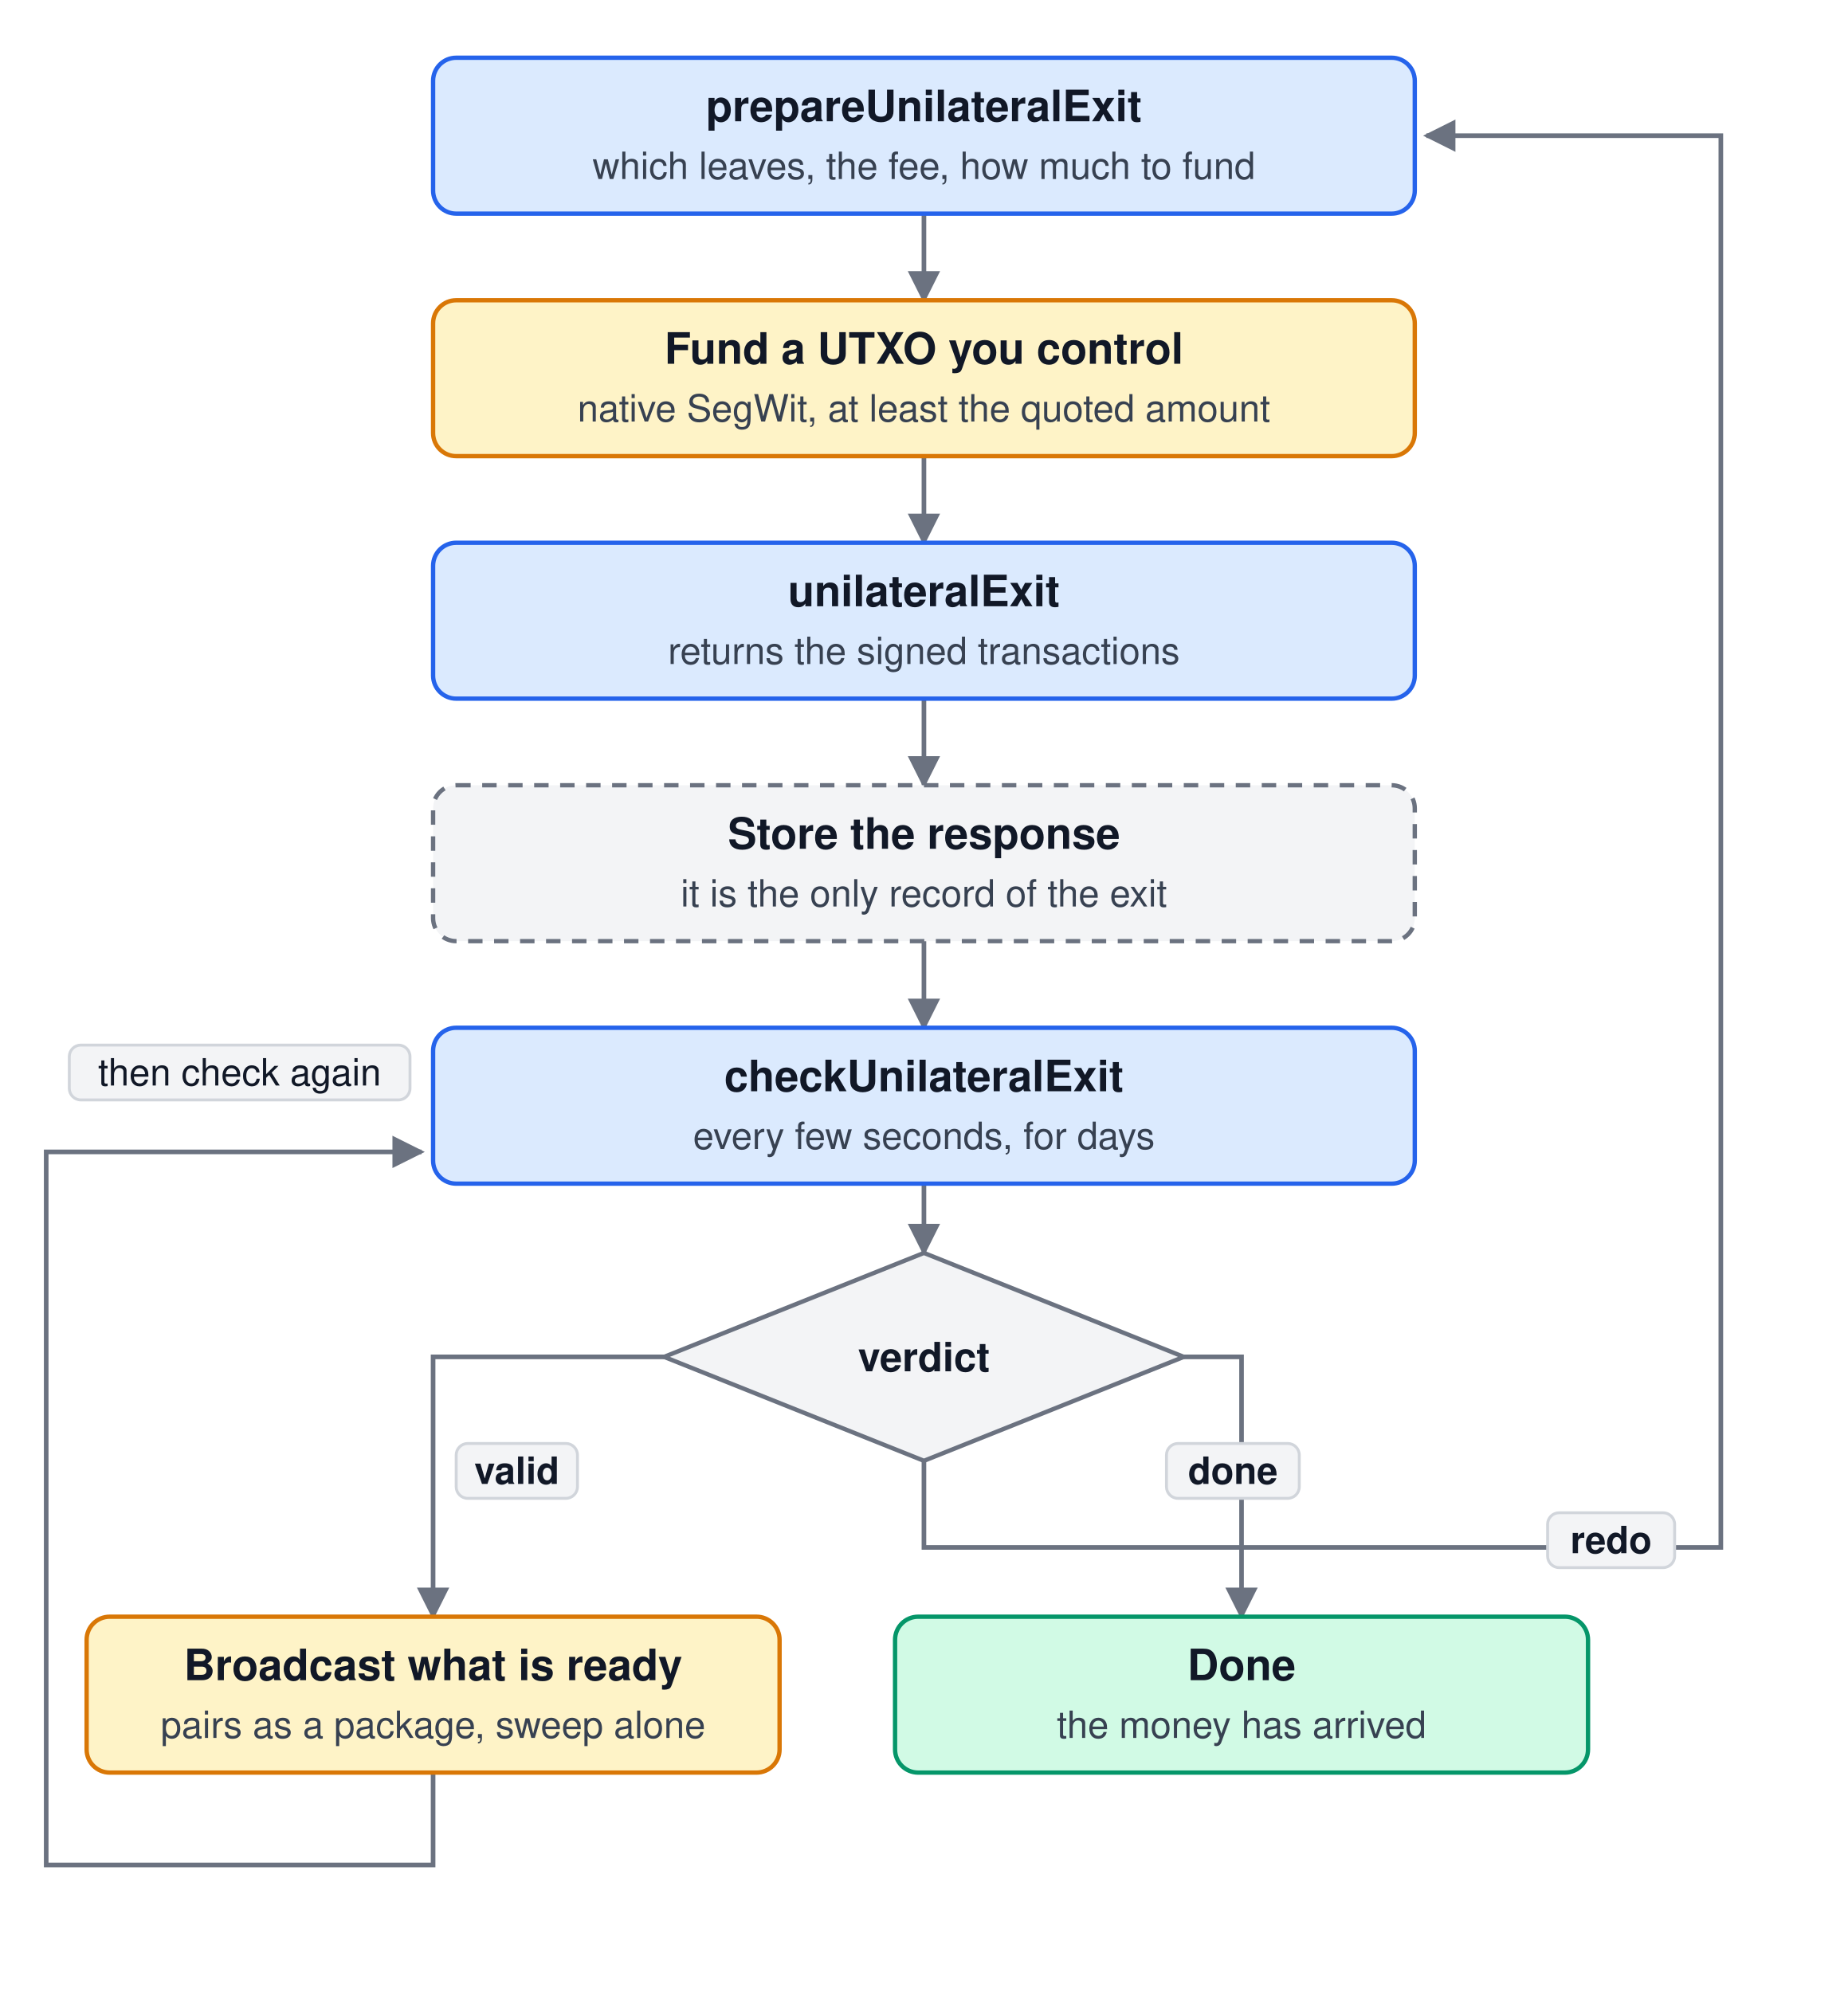
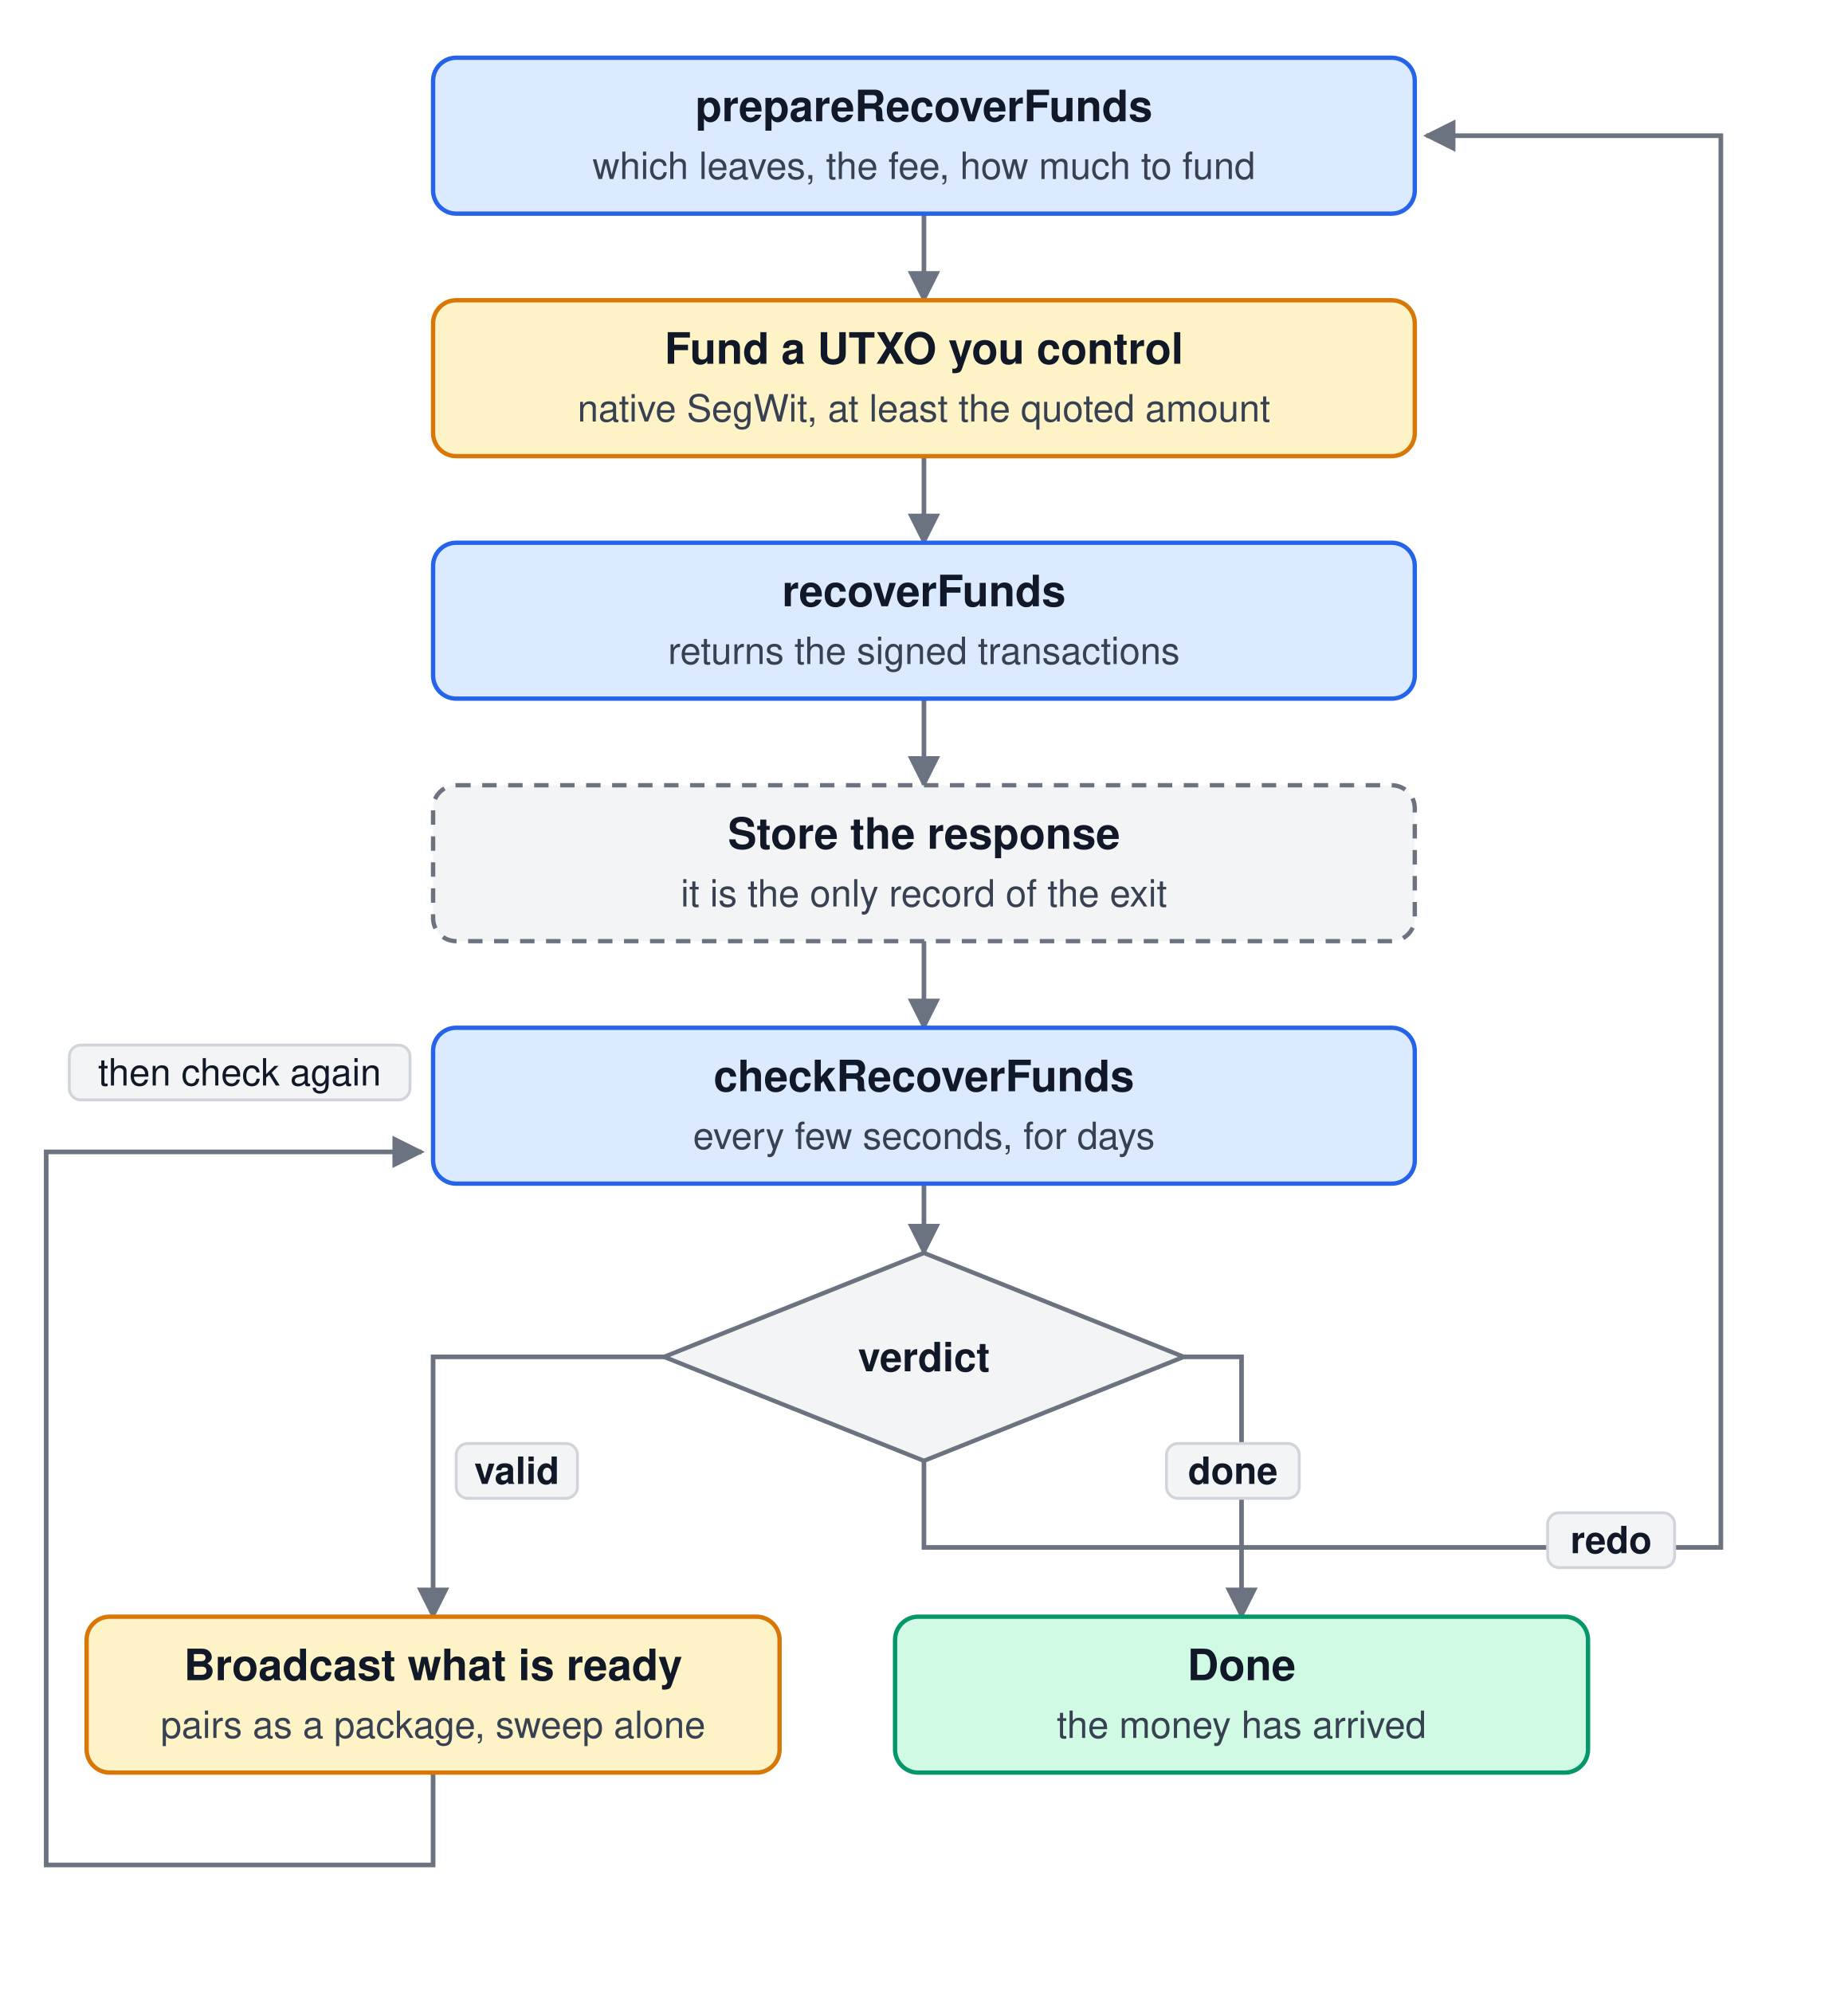
<svg xmlns="http://www.w3.org/2000/svg" width="640" height="690" viewBox="0 0 640 690" font-family="-apple-system, BlinkMacSystemFont, Segoe UI, Helvetica, Arial, sans-serif">
  <defs>
    <marker id="a" viewBox="0 0 10 10" refX="9" refY="5" markerWidth="7" markerHeight="7" orient="auto-start-reverse">
      <path d="M0 0 L10 5 L0 10 z" fill="#6B7280" />
    </marker>
  </defs>
  <g stroke="#6B7280" stroke-width="1.6" fill="none" marker-end="url(#a)">
    <path d="M320 74 V104" />
    <path d="M320 158 V188" />
    <path d="M320 242 V272" />
    <path d="M320 326 V356" />
    <path d="M320 410 V434" />
    <path d="M230 470 H150 V560" />
    <path d="M410 470 H430 V560" />
    <path d="M320 506 V536 H596 V47 H494" />
    <path d="M150 614 V646 H16 V399 H146" />
  </g>
  <g fill="#DBEAFE" stroke="#2563EB" stroke-width="1.5">
    <rect x="150" y="20" width="340" height="54" rx="8" />
    <rect x="150" y="188" width="340" height="54" rx="8" />
    <rect x="150" y="356" width="340" height="54" rx="8" />
  </g>
  <rect x="150" y="104" width="340" height="54" rx="8" fill="#FEF3C7" stroke="#D97706" stroke-width="1.5" />
  <rect x="150" y="272" width="340" height="54" rx="8" fill="#F3F4F6" stroke="#6B7280" stroke-width="1.5" stroke-dasharray="5 4" />
  <rect x="30" y="560" width="240" height="54" rx="8" fill="#FEF3C7" stroke="#D97706" stroke-width="1.5" />
  <rect x="310" y="560" width="240" height="54" rx="8" fill="#D1FAE5" stroke="#059669" stroke-width="1.5" />
  <path d="M320 434 L410 470 L320 506 L230 470 z" fill="#F3F4F6" stroke="#6B7280" stroke-width="1.5" />
  <g font-size="15" fill="#111827" text-anchor="middle">
-     <text x="320" y="42" font-weight="600">prepareUnilateralExit</text>
+     <text x="320" y="42" font-weight="600">prepareRecoverFunds</text>
    <text x="320" y="62" font-size="13" fill="#374151">which leaves, the fee, how much to fund</text>
    <text x="320" y="126" font-weight="600">Fund a UTXO you control</text>
    <text x="320" y="146" font-size="13" fill="#374151">native SegWit, at least the quoted amount</text>
-     <text x="320" y="210" font-weight="600">unilateralExit</text>
+     <text x="320" y="210" font-weight="600">recoverFunds</text>
    <text x="320" y="230" font-size="13" fill="#374151">returns the signed transactions</text>
    <text x="320" y="294" font-weight="600">Store the response</text>
    <text x="320" y="314" font-size="13" fill="#374151">it is the only record of the exit</text>
-     <text x="320" y="378" font-weight="600">checkUnilateralExit</text>
+     <text x="320" y="378" font-weight="600">checkRecoverFunds</text>
    <text x="320" y="398" font-size="13" fill="#374151">every few seconds, for days</text>
    <text x="320" y="475" font-weight="600" font-size="14">verdict</text>
    <text x="150" y="582" font-weight="600">Broadcast what is ready</text>
    <text x="150" y="602" font-size="13" fill="#374151">pairs as a package, sweep alone</text>
    <text x="430" y="582" font-weight="600">Done</text>
    <text x="430" y="602" font-size="13" fill="#374151">the money has arrived</text>
  </g>
  <g fill="#F3F4F6" stroke="#D1D5DB" stroke-width="1">
    <rect x="158" y="500" width="42" height="19" rx="4" />
    <rect x="404" y="500" width="46" height="19" rx="4" />
    <rect x="536" y="524" width="44" height="19" rx="4" />
    <rect x="24" y="362" width="118" height="19" rx="4" />
  </g>
  <g font-size="13" fill="#111827" font-weight="600" text-anchor="middle">
    <text x="179" y="514">valid</text>
    <text x="427" y="514">done</text>
    <text x="558" y="538">redo</text>
    <text x="83" y="376" font-weight="400">then check again</text>
  </g>
</svg>
